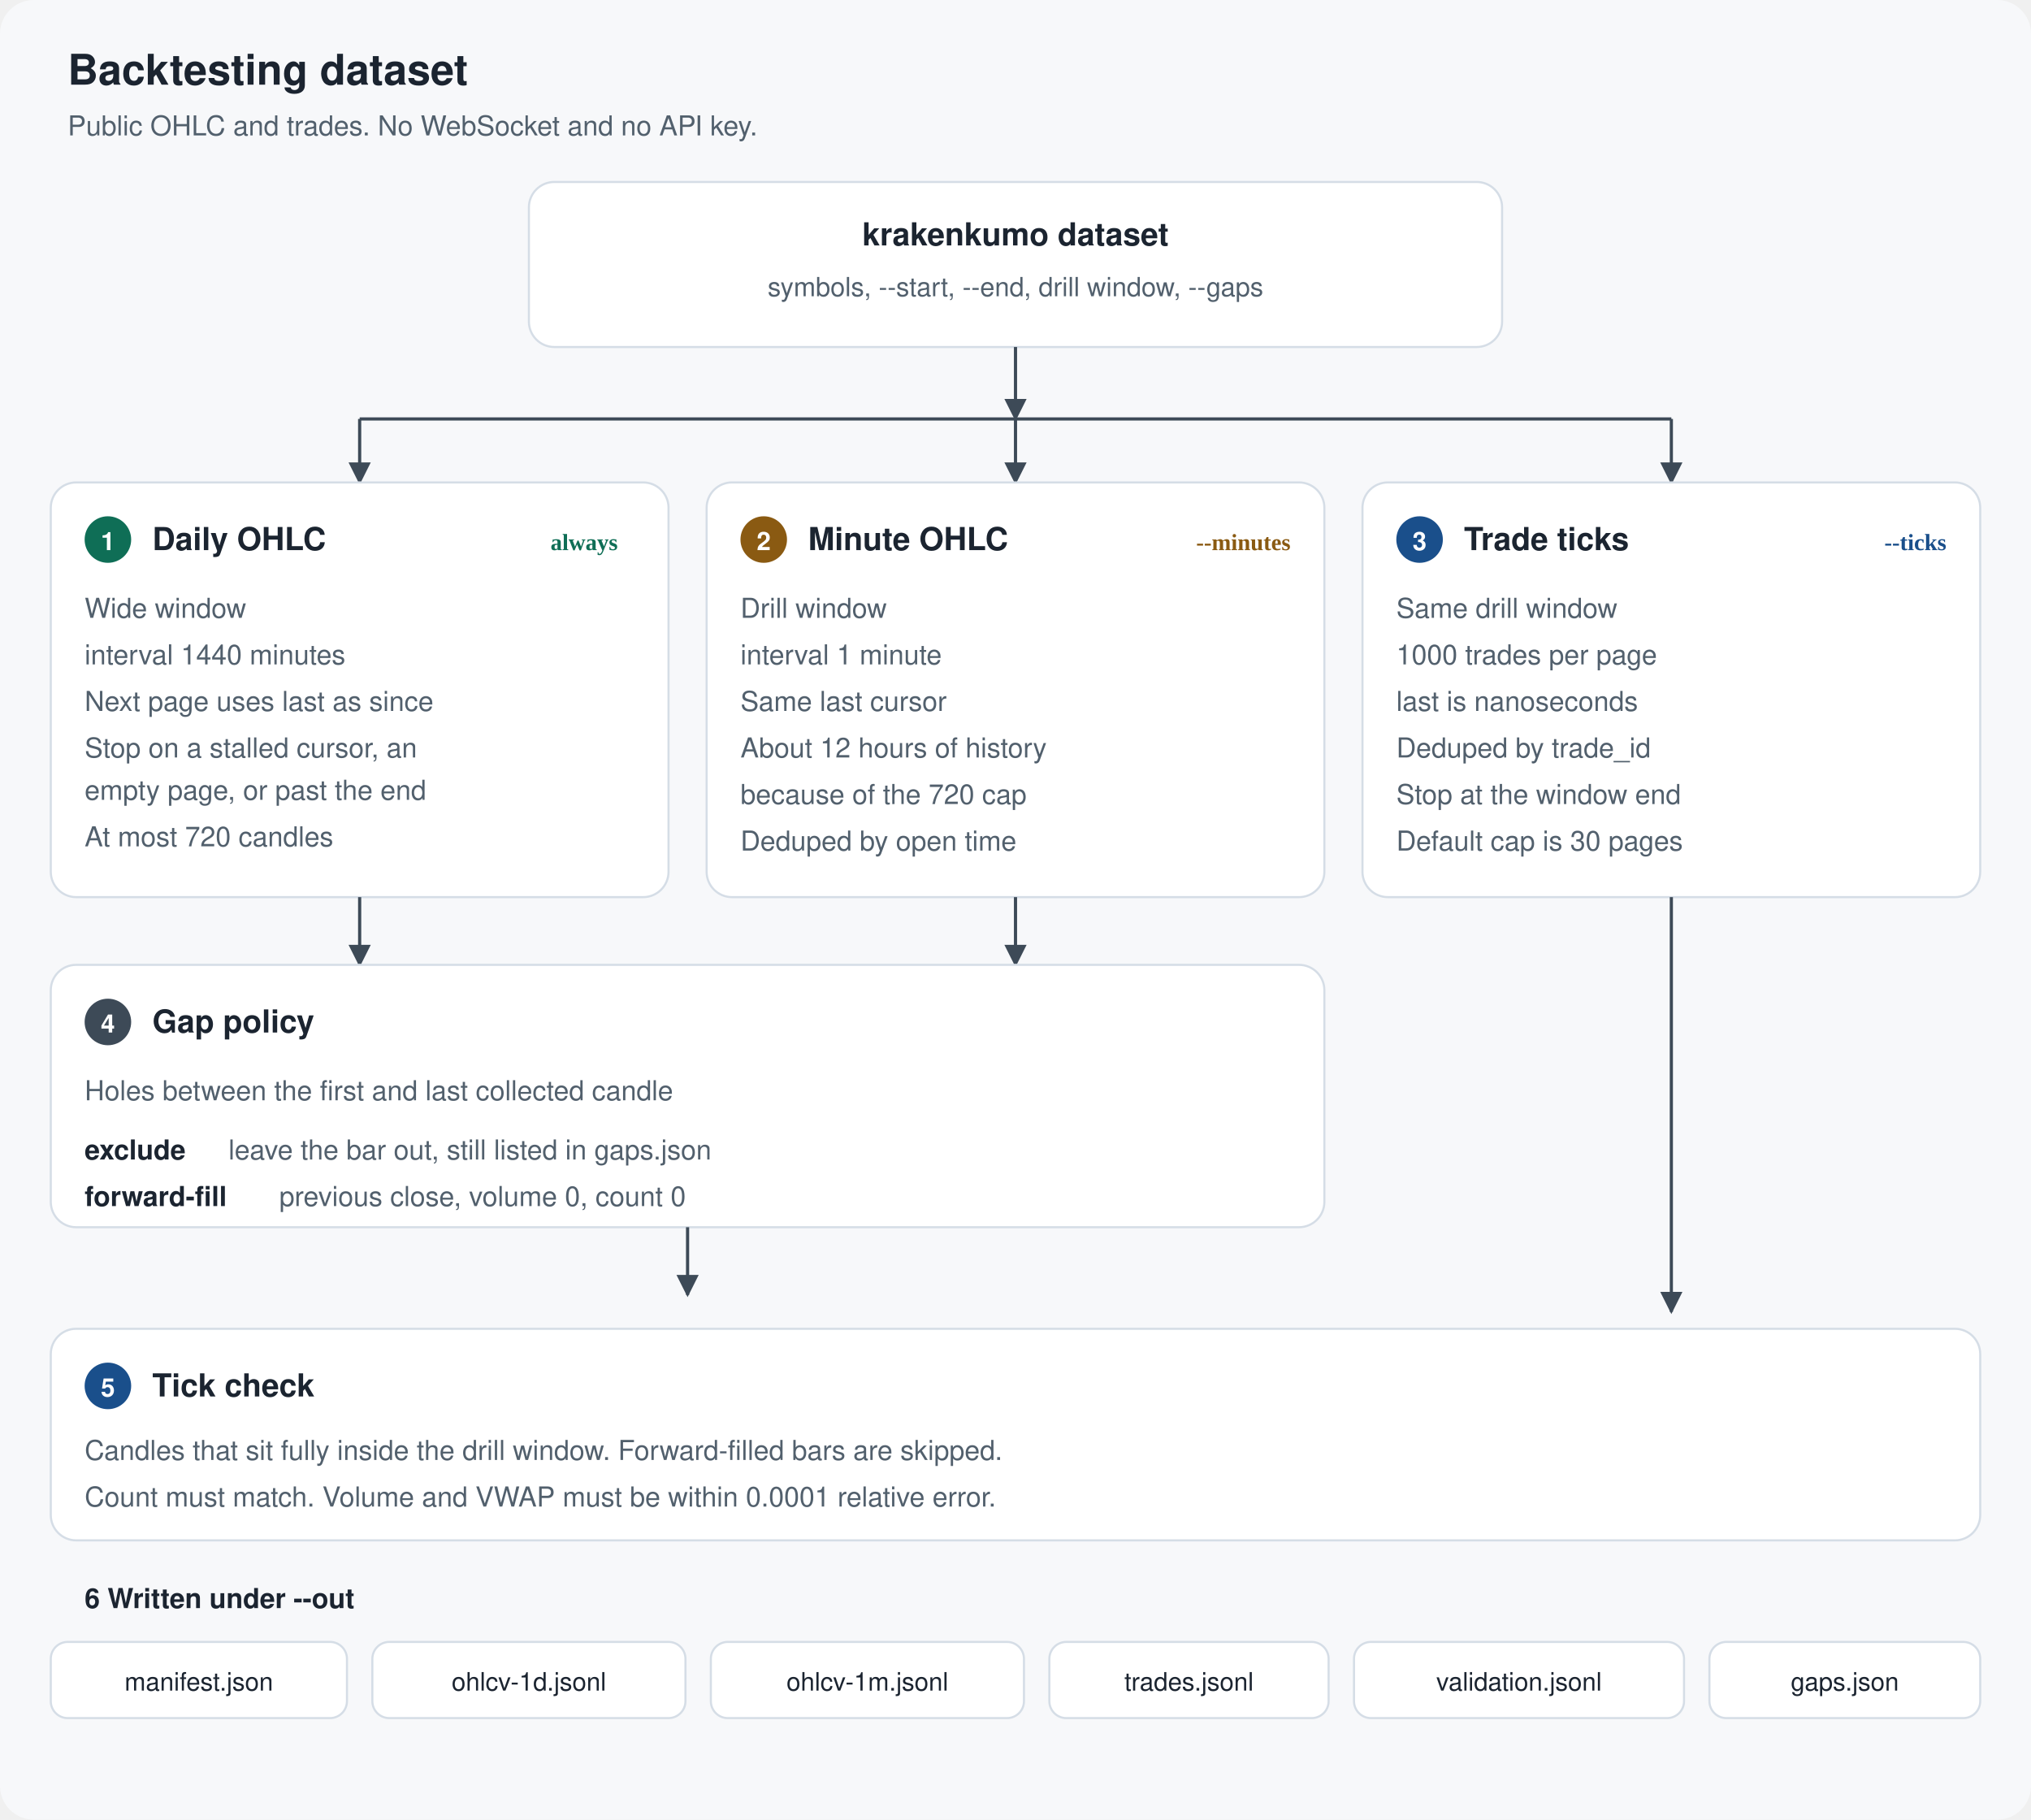
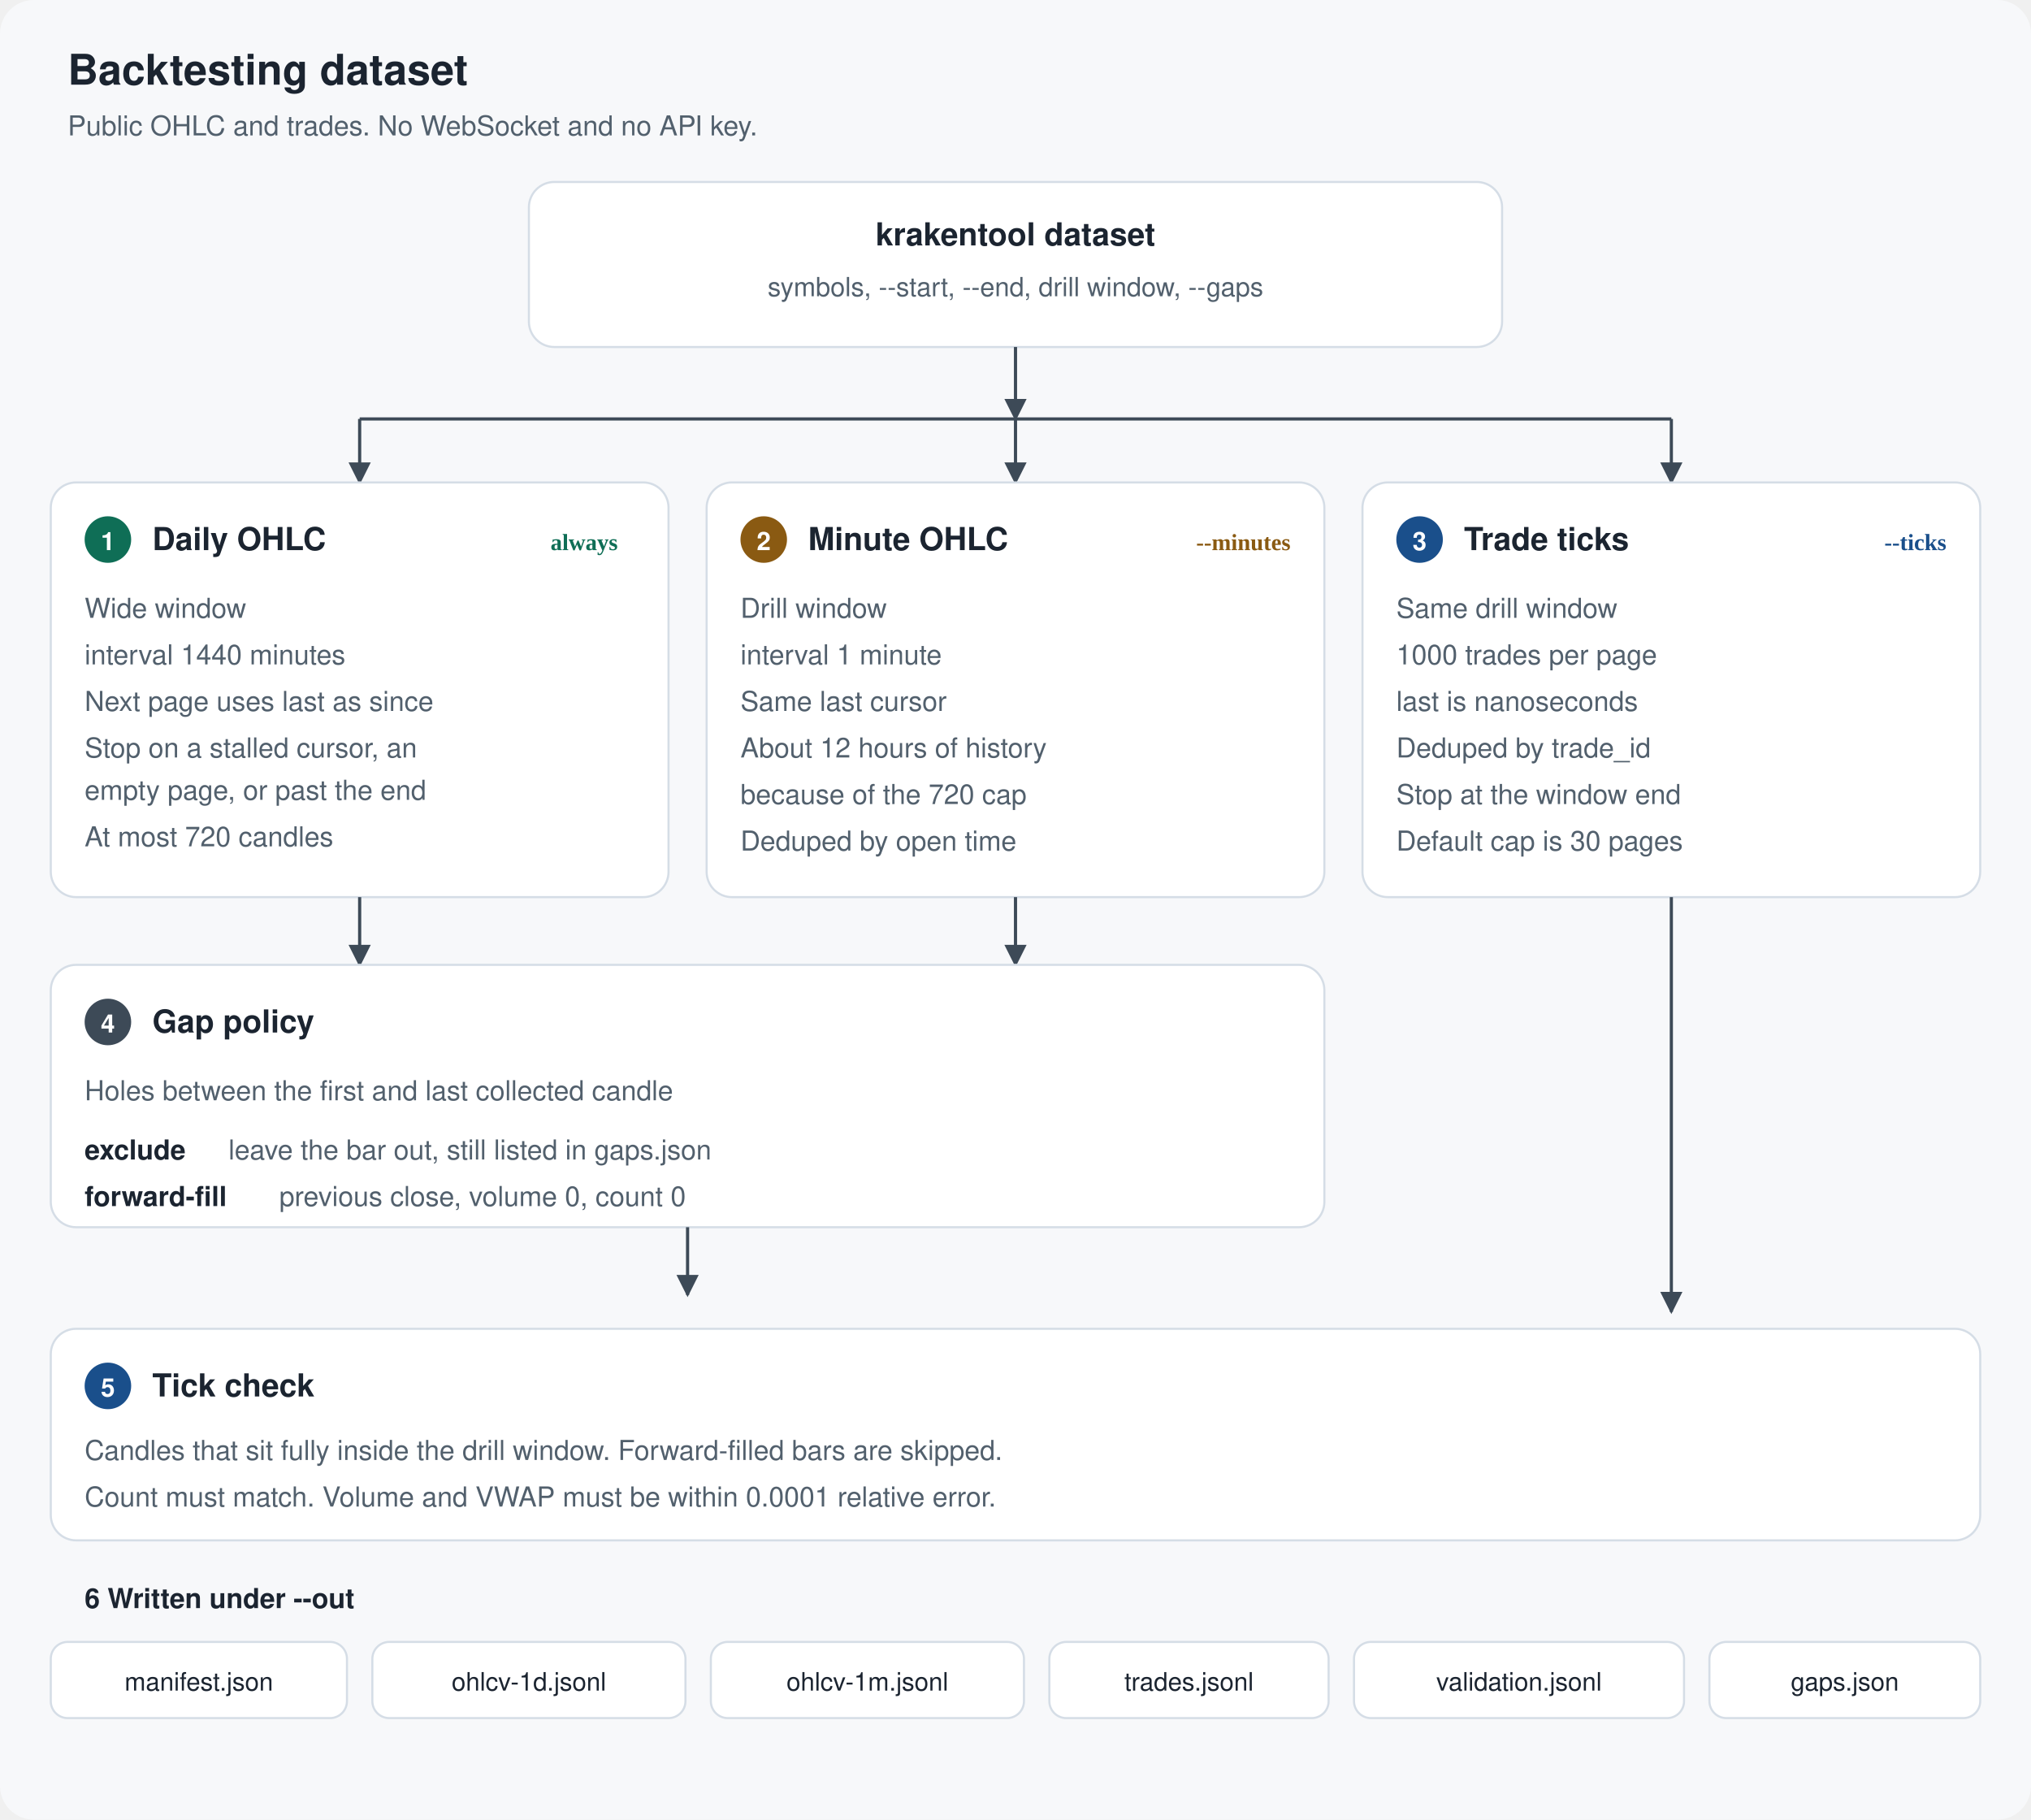
<svg xmlns="http://www.w3.org/2000/svg" viewBox="0 0 960 860" role="img" aria-labelledby="flowTitle flowDesc">
  <defs>
    <marker id="arrow" viewBox="0 0 10 10" refX="9" refY="5" markerWidth="7" markerHeight="7" orient="auto-start-reverse">
      <path d="M0 0 L10 5 L0 10 Z" fill="#3d4a57" />
    </marker>
    <style>
      .bg { fill: #f7f8fa; }
      .card { fill: #ffffff; stroke: #d5dde6; }
      .ink { fill: #1b2430; font-family: "Segoe UI", Helvetica, Arial, sans-serif; }
      .muted { fill: #52606d; font-family: "Segoe UI", Helvetica, Arial, sans-serif; }
      .line { fill: none; stroke: #3d4a57; stroke-width: 1.5; }
      .teal { fill: #0f6e56; }
      .amber { fill: #8a5a12; }
      .blue { fill: #1a4f8b; }
      .on { fill: #ffffff; font-family: "Segoe UI", Helvetica, Arial, sans-serif; }
      .chip { fill: #ffffff; stroke: #d5dde6; }
    </style>
  </defs>
  <rect class="bg" x="0" y="0" width="960" height="860" rx="16" />
  <text class="ink" x="32" y="40" font-size="20" font-weight="650">Backtesting dataset</text>
  <text class="muted" x="32" y="64" font-size="13">Public OHLC and trades. No WebSocket and no API key.</text>
  <rect class="card" x="250" y="86" width="460" height="78" rx="12" />
-   <text class="ink" x="480" y="116" font-size="15" font-weight="650" text-anchor="middle">krakenkumo dataset</text>
+   <text class="ink" x="480" y="116" font-size="15" font-weight="650" text-anchor="middle">krakentool dataset</text>
  <text class="muted" x="480" y="140" font-size="12.5" text-anchor="middle">symbols, --start, --end, drill window, --gaps</text>
  <path class="line" marker-end="url(#arrow)" d="M480 164 L480 198" />
  <path class="line" d="M170 198 L790 198" />
  <path class="line" marker-end="url(#arrow)" d="M170 198 L170 228" />
  <path class="line" marker-end="url(#arrow)" d="M480 198 L480 228" />
  <path class="line" marker-end="url(#arrow)" d="M790 198 L790 228" />
  <rect class="card" x="24" y="228" width="292" height="196" rx="12" />
  <rect class="teal" x="40" y="244" width="22" height="22" rx="11" />
  <text class="on" x="51" y="260" font-size="12" font-weight="650" text-anchor="middle">1</text>
  <text class="ink" x="72" y="260" font-size="15" font-weight="650">Daily OHLC</text>
  <text class="teal" x="292" y="260" font-size="11" font-weight="650" text-anchor="end">always</text>
  <text class="muted" x="40" y="292" font-size="13">Wide window</text>
  <text class="muted" x="40" y="314" font-size="13">interval 1440 minutes</text>
  <text class="muted" x="40" y="336" font-size="13">Next page uses last as since</text>
  <text class="muted" x="40" y="358" font-size="13">Stop on a stalled cursor, an</text>
  <text class="muted" x="40" y="378" font-size="13">empty page, or past the end</text>
  <text class="muted" x="40" y="400" font-size="13">At most 720 candles</text>
  <rect class="card" x="334" y="228" width="292" height="196" rx="12" />
  <rect class="amber" x="350" y="244" width="22" height="22" rx="11" />
  <text class="on" x="361" y="260" font-size="12" font-weight="650" text-anchor="middle">2</text>
  <text class="ink" x="382" y="260" font-size="15" font-weight="650">Minute OHLC</text>
  <text class="amber" x="610" y="260" font-size="11" font-weight="650" text-anchor="end">--minutes</text>
  <text class="muted" x="350" y="292" font-size="13">Drill window</text>
  <text class="muted" x="350" y="314" font-size="13">interval 1 minute</text>
  <text class="muted" x="350" y="336" font-size="13">Same last cursor</text>
  <text class="muted" x="350" y="358" font-size="13">About 12 hours of history</text>
  <text class="muted" x="350" y="380" font-size="13">because of the 720 cap</text>
  <text class="muted" x="350" y="402" font-size="13">Deduped by open time</text>
  <rect class="card" x="644" y="228" width="292" height="196" rx="12" />
  <rect class="blue" x="660" y="244" width="22" height="22" rx="11" />
  <text class="on" x="671" y="260" font-size="12" font-weight="650" text-anchor="middle">3</text>
  <text class="ink" x="692" y="260" font-size="15" font-weight="650">Trade ticks</text>
  <text class="blue" x="920" y="260" font-size="11" font-weight="650" text-anchor="end">--ticks</text>
  <text class="muted" x="660" y="292" font-size="13">Same drill window</text>
  <text class="muted" x="660" y="314" font-size="13">1000 trades per page</text>
  <text class="muted" x="660" y="336" font-size="13">last is nanoseconds</text>
  <text class="muted" x="660" y="358" font-size="13">Deduped by trade_id</text>
  <text class="muted" x="660" y="380" font-size="13">Stop at the window end</text>
  <text class="muted" x="660" y="402" font-size="13">Default cap is 30 pages</text>
  <path class="line" marker-end="url(#arrow)" d="M170 424 L170 456" />
  <path class="line" marker-end="url(#arrow)" d="M480 424 L480 456" />
  <path class="line" marker-end="url(#arrow)" d="M790 424 L790 620" />
  <rect class="card" x="24" y="456" width="602" height="124" rx="12" />
  <rect x="40" y="472" width="22" height="22" rx="11" fill="#3d4a57" />
  <text class="on" x="51" y="488" font-size="12" font-weight="650" text-anchor="middle">4</text>
  <text class="ink" x="72" y="488" font-size="15" font-weight="650">Gap policy</text>
  <text class="muted" x="40" y="520" font-size="13">Holes between the first and last collected candle</text>
  <text class="ink" x="40" y="548" font-size="13" font-weight="650">exclude</text>
  <text class="muted" x="108" y="548" font-size="13">leave the bar out, still listed in gaps.json</text>
  <text class="ink" x="40" y="570" font-size="13" font-weight="650">forward-fill</text>
  <text class="muted" x="132" y="570" font-size="13">previous close, volume 0, count 0</text>
  <path class="line" marker-end="url(#arrow)" d="M325 580 L325 612" />
  <rect class="card" x="24" y="628" width="912" height="100" rx="12" />
  <rect class="blue" x="40" y="644" width="22" height="22" rx="11" />
  <text class="on" x="51" y="660" font-size="12" font-weight="650" text-anchor="middle">5</text>
  <text class="ink" x="72" y="660" font-size="15" font-weight="650">Tick check</text>
  <text class="muted" x="40" y="690" font-size="13">Candles that sit fully inside the drill window. Forward-filled bars are skipped.</text>
  <text class="muted" x="40" y="712" font-size="13">Count must match. Volume and VWAP must be within 0.0001 relative error.</text>
  <text class="ink" x="40" y="760" font-size="13" font-weight="650">6  Written under --out</text>
  <g font-family="Segoe UI, Helvetica, Arial, sans-serif" font-size="12" fill="#1b2430">
    <rect class="chip" x="24" y="776" width="140" height="36" rx="8" />
    <text x="94" y="799" text-anchor="middle">manifest.json</text>
    <rect class="chip" x="176" y="776" width="148" height="36" rx="8" />
    <text x="250" y="799" text-anchor="middle">ohlcv-1d.jsonl</text>
    <rect class="chip" x="336" y="776" width="148" height="36" rx="8" />
    <text x="410" y="799" text-anchor="middle">ohlcv-1m.jsonl</text>
    <rect class="chip" x="496" y="776" width="132" height="36" rx="8" />
    <text x="562" y="799" text-anchor="middle">trades.jsonl</text>
    <rect class="chip" x="640" y="776" width="156" height="36" rx="8" />
    <text x="718" y="799" text-anchor="middle">validation.jsonl</text>
    <rect class="chip" x="808" y="776" width="128" height="36" rx="8" />
    <text x="872" y="799" text-anchor="middle">gaps.json</text>
  </g>
</svg>
